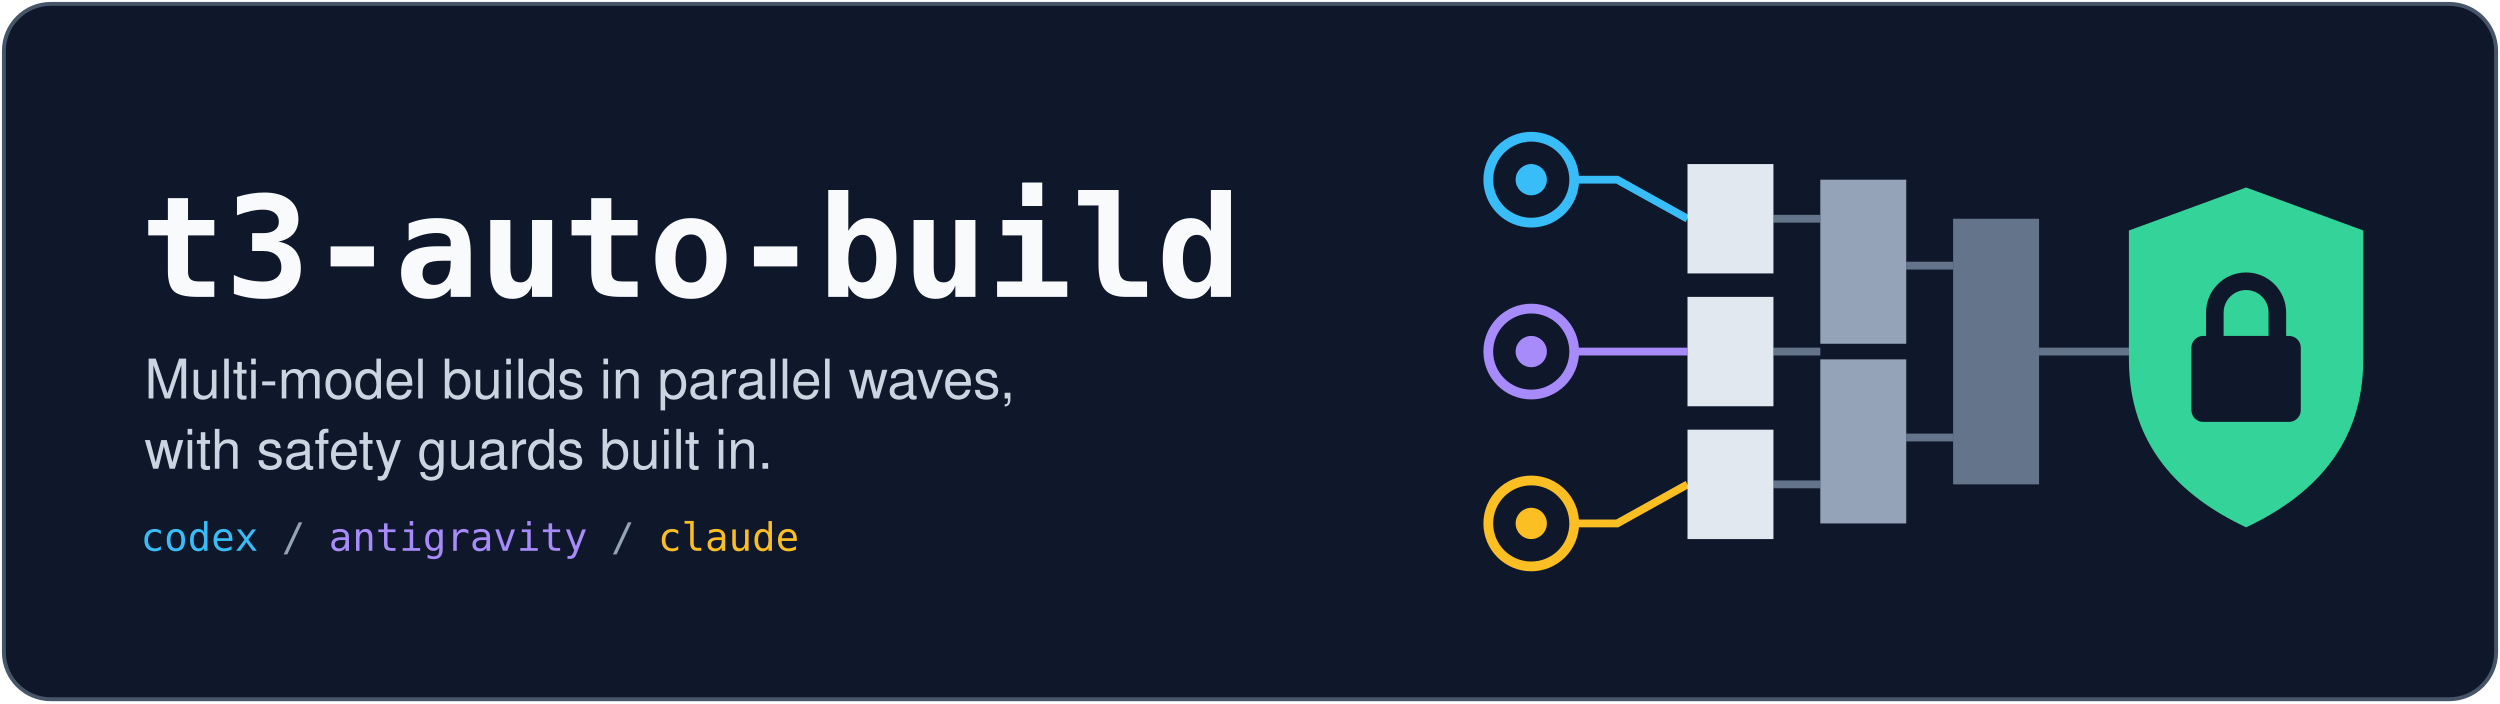
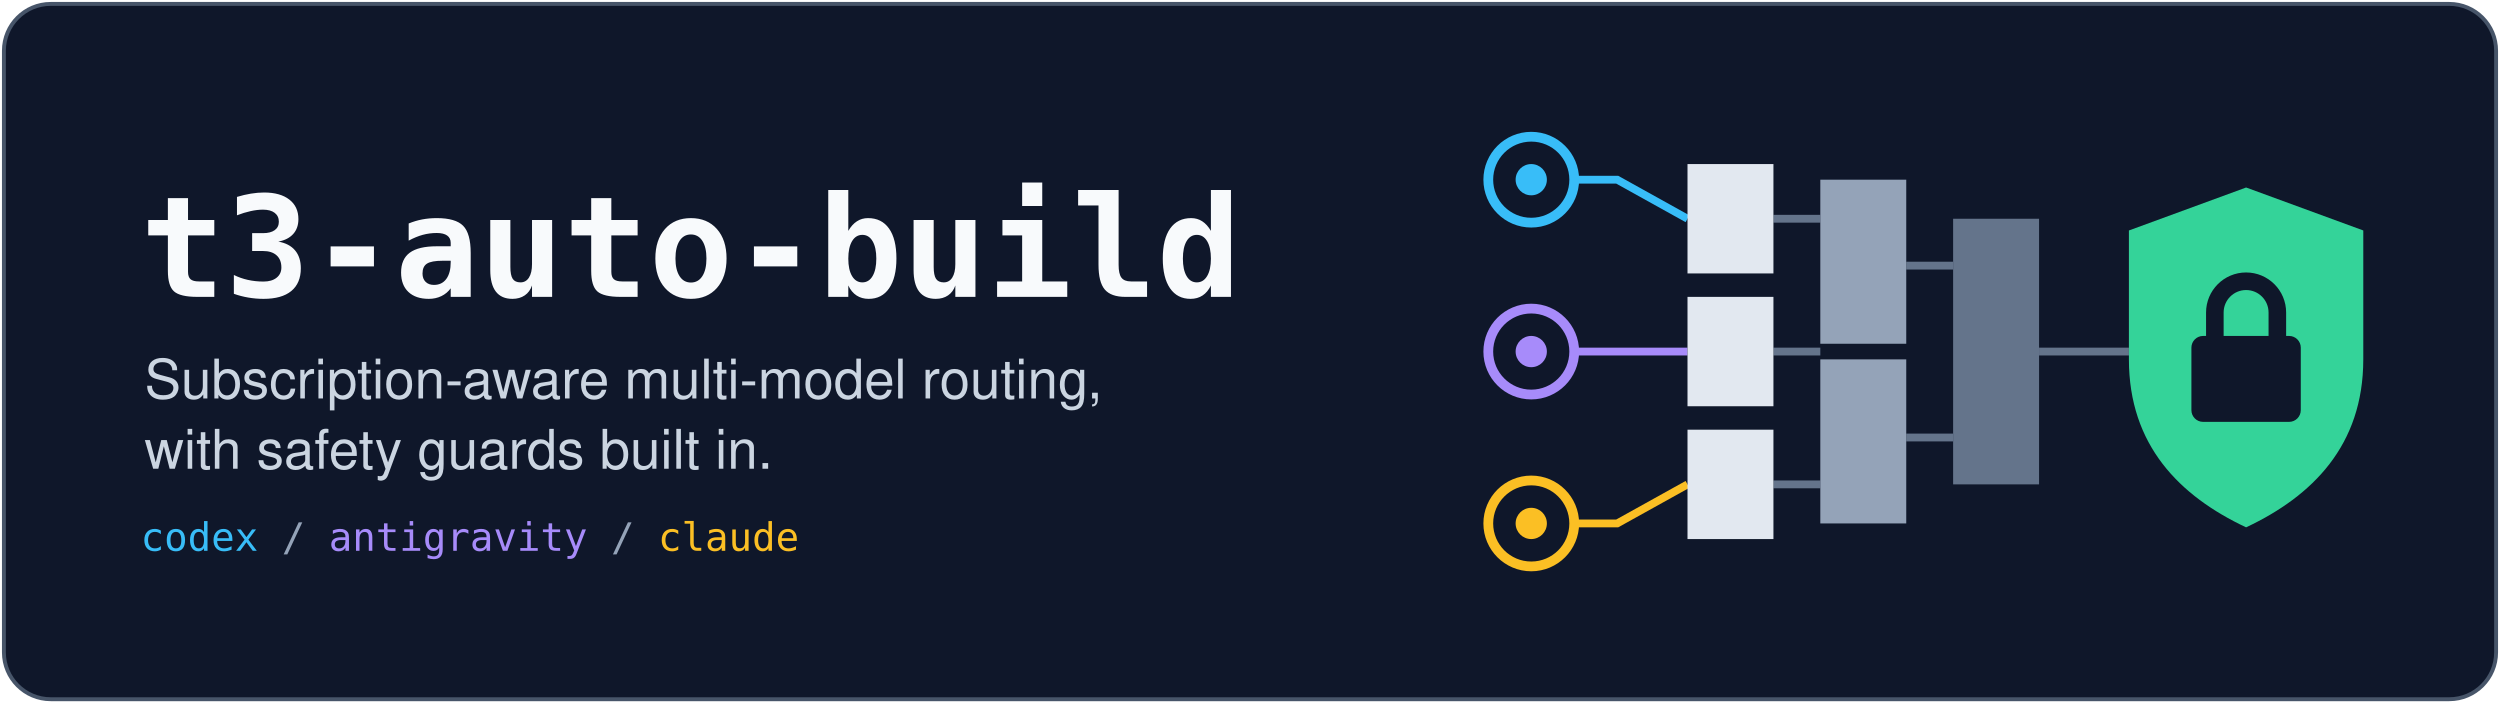
<svg xmlns="http://www.w3.org/2000/svg" viewBox="0 0 1280 360" width="1280" height="360" role="img">
  <rect x="2" y="2" width="1276" height="356" rx="24" fill="#0f172a" stroke="#475569" stroke-width="2" />
  <g font-family="ui-monospace,SFMono-Regular,Consolas,Menlo,monospace">
    <text x="72" y="152" font-size="72" font-weight="700" fill="#f8fafc">t3-auto-build</text>
    <text x="72" y="282" font-size="20" fill="#94a3b8">
      <tspan fill="#38bdf8">codex</tspan> / <tspan fill="#a78bfa">antigravity</tspan> / <tspan fill="#fbbf24">claude</tspan>
    </text>
  </g>
  <g font-family="ui-sans-serif,system-ui,-apple-system,'Segoe UI',Helvetica,Arial,sans-serif" font-size="28" fill="#cbd5e1">
-     <text x="74" y="204">Multi-model builds in parallel waves,</text>
+     <text x="74" y="204">Subscription-aware multi-model routing,</text>
    <text x="74" y="240">with safety guards built in.</text>
  </g>
  <g stroke-width="4" fill="none">
    <path d="M784 92H828L864 112" stroke="#38bdf8" />
    <path d="M784 180H864" stroke="#a78bfa" />
    <path d="M784 268H828L864 248" stroke="#fbbf24" />
  </g>
  <g fill="#0f172a" stroke-width="5">
    <circle cx="784" cy="92" r="22" stroke="#38bdf8" />
    <circle cx="784" cy="180" r="22" stroke="#a78bfa" />
    <circle cx="784" cy="268" r="22" stroke="#fbbf24" />
  </g>
  <circle cx="784" cy="92" r="8" fill="#38bdf8" />
  <circle cx="784" cy="180" r="8" fill="#a78bfa" />
  <circle cx="784" cy="268" r="8" fill="#fbbf24" />
  <path d="M908 112H932M908 180H932M908 248H932M976 136H1000M976 224H1000M1044 180H1090" stroke="#64748b" stroke-width="4" fill="none" />
  <g fill="#e2e8f0">
    <path d="M864 84h44v56h-44zM864 152h44v56h-44zM864 220h44v56h-44z" />
    <path d="M932 92h44v84h-44zM932 184h44v84h-44z" fill="#94a3b8" />
    <path d="M1000 112h44v136h-44z" fill="#64748b" />
  </g>
  <path d="M1150 96l60 22v66c0 44-26 70-60 86-34-16-60-42-60-86v-66z" fill="#34d399" />
  <path d="M1134 174v-14a16 16 0 0 1 32 0v14" fill="none" stroke="#0f172a" stroke-width="9" />
  <rect x="1122" y="172" width="56" height="44" rx="6" fill="#0f172a" />
</svg>
